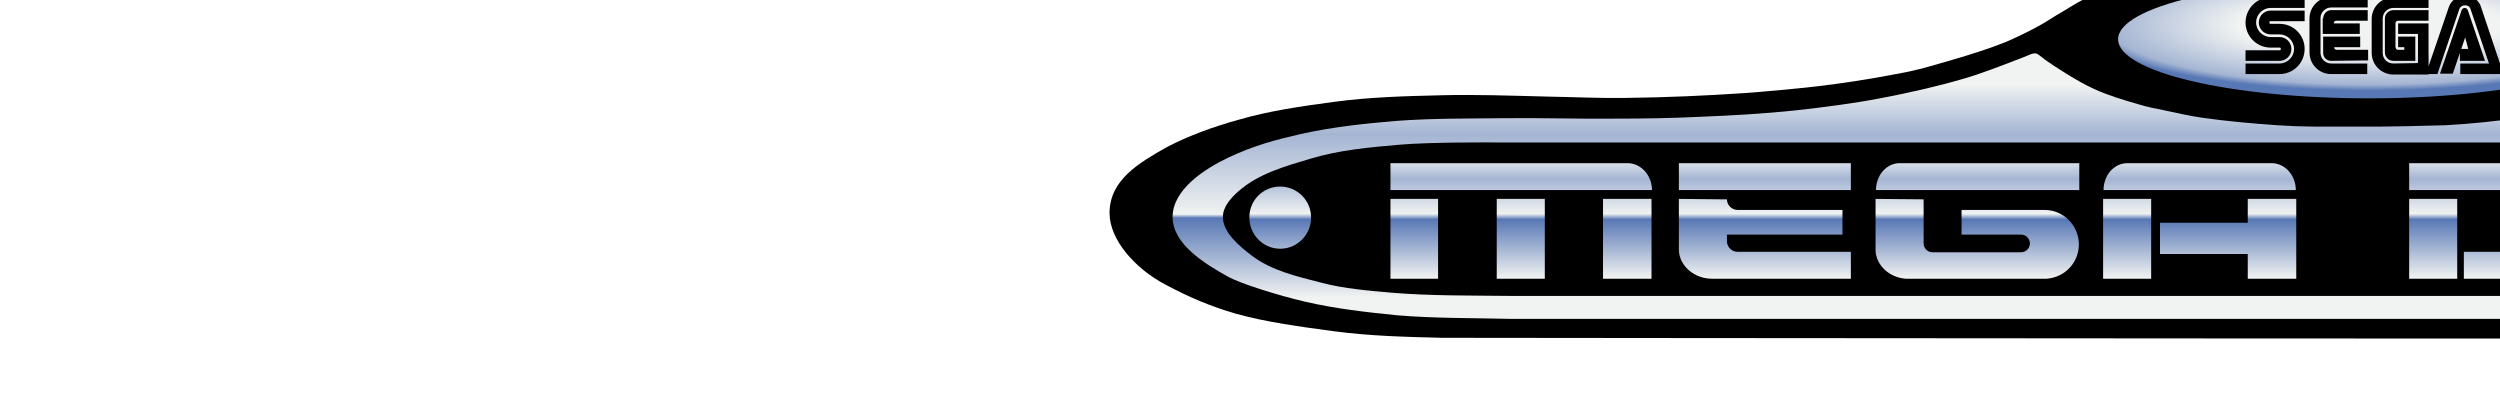
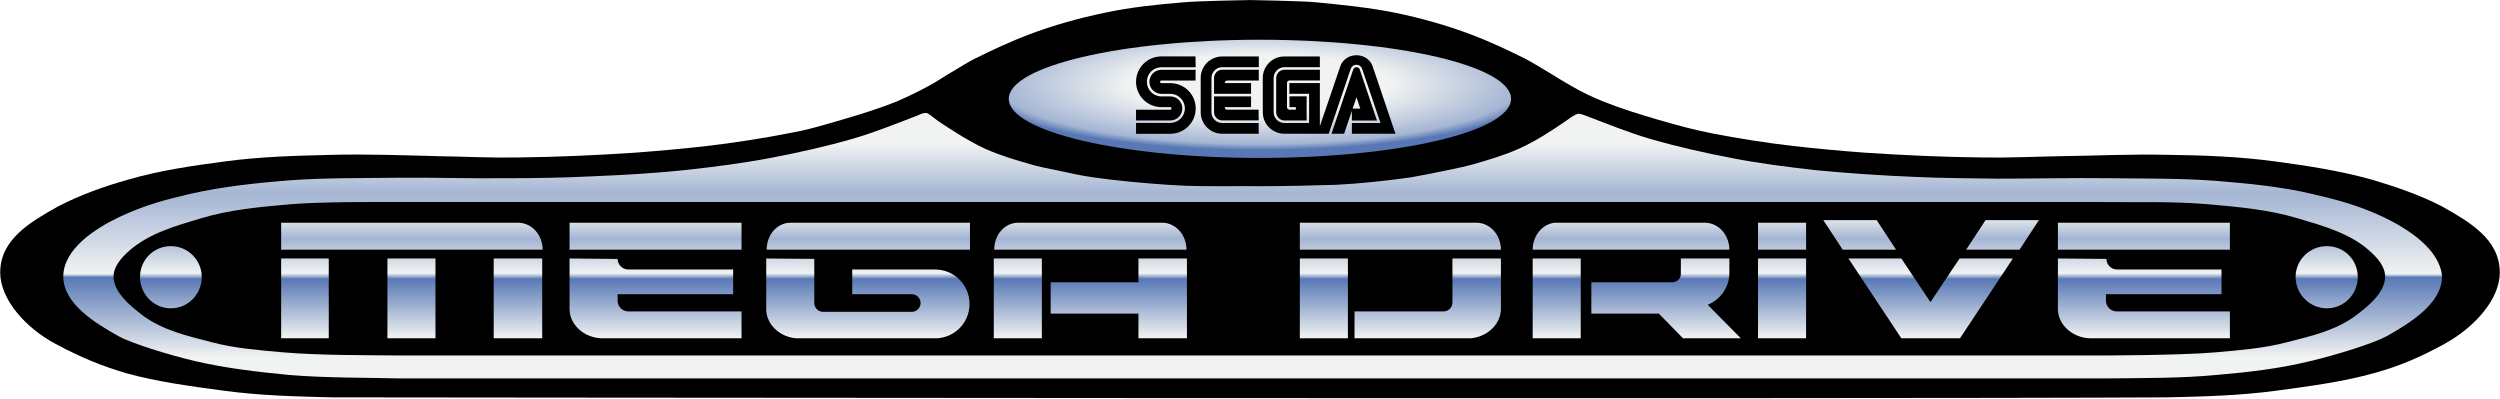
<svg xmlns="http://www.w3.org/2000/svg" version="1.1" id="Layer_1" x="0px" y="0px" viewBox="251 -13.3 566.9 90.3" enable-background="new 251 -13.3 566.9 90.3" xml:space="preserve">
-   <path id="path6288-1-5" d="  M994,63.3c8.3-0.2,16.4-0.4,24.6-1.5c7.4-1,15.1-2,22.3-4c5.4-1.5,10.1-3.4,15.9-6.6c6.8-3.7,12.6-10.1,12.6-16.2  c0-7.5-6.7-11.4-13.1-15c-5-2.6-10.6-4.5-16-6.1c-7.2-2-14.4-3.1-21.8-4.1c-8.2-1.1-16.2-1.4-24.4-1.5c-7.9-0.2-16.1,0.2-23.9,0.3  c-6.1,0.1-12,0.4-18,0.3c-9-0.1-18-0.5-26.9-1.1c-5.4-0.4-10.8-0.9-16.1-1.5c-6.1-0.7-13-1.8-18.1-2.8s-8.5-2-12.7-3.2  c-4.1-1.2-8.3-2.5-12.3-4.1c-2.5-1-4.8-2.1-7.2-3.5c-1.8-1-3.7-2.2-5.5-3.3c-1.7-1-3.3-2-5-2.9c-4-2-8.1-3.9-12.3-5.5  c-5.6-2.1-11.3-3.7-17.1-4.9c-5.9-1.2-12-1.8-18.1-2.4c-3.1-0.3-14.9-0.5-14.9-0.5s-11.8,0.2-14.9,0.5c-6,0.5-12.1,1.1-18.1,2.4  c-5.8,1.2-11.5,2.8-17.1,4.9c-4.2,1.6-8.3,3.5-12.3,5.5c-1.8,0.9-3.3,1.9-5,2.9c-1.8,1-3.6,2.3-5.5,3.3c-2.4,1.3-4.7,2.4-7.2,3.5  c-4,1.6-8.2,2.9-12.3,4.1c-4.2,1.2-7.5,2.3-12.7,3.2c-5.1,1-12,2.1-18.1,2.8c-5.3,0.6-10.8,1.1-16.1,1.5c-8.9,0.6-18,1-26.9,1.1  c-6.1,0.1-12-0.2-18-0.3c-7.9-0.2-16.1-0.5-23.9-0.3c-8.3,0.2-16.2,0.4-24.4,1.5c-7.4,1-14.6,2-21.8,4.1c-5.4,1.5-11,3.5-16,6.1  c-6.4,3.6-13.1,7.5-13.1,15c0,6.1,5.8,12.6,12.6,16.2c5.8,3.1,10.5,5,15.9,6.6c7.2,2,14.9,3,22.3,4c8.2,1.1,16.4,1.3,24.6,1.5  C577.8,63.3,923.1,63.7,994,63.3L994,63.3z" />
-   <radialGradient id="path7243_1_" cx="805.952" cy="284.324" r="26.893" gradientTransform="matrix(2.5123 0 0 -0.5755 -1236.542 155.9843)" gradientUnits="userSpaceOnUse">
+   <path id="path6288-1-5" d="  M742.45,76.81c8.3-0.2,16.4-0.4,24.6-1.5c7.4-1,15.1-2,22.3-4c5.4-1.5,10.1-3.4,15.9-6.6c6.8-3.7,12.6-10.1,12.6-16.2  c0-7.5-6.7-11.4-13.1-15c-5-2.6-10.6-4.5-16-6.1c-7.2-2-14.4-3.1-21.8-4.1c-8.2-1.1-16.2-1.4-24.4-1.5c-7.9-0.2-16.1,0.2-23.9,0.3  c-6.1,0.1-12,0.4-18,0.3c-9-0.1-18-0.5-26.9-1.1c-5.4-0.4-10.8-0.9-16.1-1.5c-6.1-0.7-13-1.8-18.1-2.8s-8.5-2-12.7-3.2  c-4.1-1.2-8.3-2.5-12.3-4.1c-2.5-1-4.8-2.1-7.2-3.5c-1.8-1-3.7-2.2-5.5-3.3c-1.7-1-3.3-2-5-2.9c-4-2-8.1-3.9-12.3-5.5  c-5.6-2.1-11.3-3.7-17.1-4.9c-5.9-1.2-12-1.8-18.1-2.4c-3.1-0.3-14.9-0.5-14.9-0.5s-11.8,0.2-14.9,0.5c-6,0.5-12.1,1.1-18.1,2.4  c-5.8,1.2-11.5,2.8-17.1,4.9c-4.2,1.6-8.3,3.5-12.3,5.5c-1.8,0.9-3.3,1.9-5,2.9c-1.8,1-3.6,2.3-5.5,3.3c-2.4,1.3-4.7,2.4-7.2,3.5  c-4,1.6-8.2,2.9-12.3,4.1c-4.2,1.2-7.5,2.3-12.7,3.2c-5.1,1-12,2.1-18.1,2.8c-5.3,0.6-10.8,1.1-16.1,1.5c-8.9,0.6-18,1-26.9,1.1  c-6.1,0.1-12-0.2-18-0.3c-7.9-0.2-16.1-0.5-23.9-0.3c-8.3,0.2-16.2,0.4-24.4,1.5c-7.4,1-14.6,2-21.8,4.1c-5.4,1.5-11,3.5-16,6.1  c-6.4,3.6-13.1,7.5-13.1,15c0,6.1,5.8,12.6,12.6,16.2c5.8,3.1,10.5,5,15.9,6.6c7.2,2,14.9,3,22.3,4c8.2,1.1,16.4,1.3,24.6,1.5  C326.25,76.81,671.55,77.21,742.45,76.81L742.45,76.81z" />
+   <radialGradient id="path7243_1_" cx="1008.007" cy="-196.625" r="26.893" gradientTransform="matrix(2.5123 0 0 0.5755 -1995.717 119.0249)" gradientUnits="userSpaceOnUse">
    <stop offset="0.44" style="stop-color:#F1F3F2" />
    <stop offset="0.874" style="stop-color:#A4B5D3" />
    <stop offset="0.96" style="stop-color:#5878B5" />
  </radialGradient>
-   <path id="path7243" fill="url(#path7243_1_)" d="  M845.2-4.4c0,7.4-25.5,13.4-57,13.4s-56.9-6-56.9-13.4l0,0c0-7.4,25.5-13.4,56.9-13.4C819.7-17.8,845.2-11.8,845.2-4.4z" />
-   <linearGradient id="SVGID_1_" gradientUnits="userSpaceOnUse" x1="786.6" y1="63.288" x2="786.6" y2="3.281" gradientTransform="matrix(1 0 0 -1 0 63.4)">
+   <path id="path7243" fill="url(#path7243_1_)" d="  M593.65,9.11c0,7.4-25.5,13.4-57,13.4s-56.9-6-56.9-13.4l0,0c0-7.4,25.5-13.4,56.9-13.4C568.15-4.29,593.65,1.71,593.65,9.11z" />
+   <linearGradient id="SVGID_1_" gradientUnits="userSpaceOnUse" x1="535.05" y1="14.223" x2="535.05" y2="74.23" gradientTransform="matrix(1 0 0 1 0 -0.6)">
    <stop offset="0.094" style="stop-color:#F1F3F2" />
    <stop offset="0.284" style="stop-color:#A4B5D3" />
    <stop offset="0.586" style="stop-color:#F1F3F2" />
    <stop offset="0.6" style="stop-color:#5878B5" />
    <stop offset="0.9" style="stop-color:#F1F3F2" />
  </linearGradient>
-   <path fill="url(#SVGID_1_)" d="M1043.2,22.5c-5.9-2.8-10.7-4-16.2-5.3c-7.2-1.7-14.6-2.4-22-3c-8-0.6-16.1-0.5-24.2-0.6  c-8.5-0.1-16.9,0.1-25.4,0.1c-6.2-0.1-12.5-0.1-18.7-0.4c-7.4-0.3-14.8-0.8-22.2-1.5c-6.3-0.7-12.7-1.5-18.9-2.7  c-6.3-1.2-12.6-2.6-18.8-4.4c-4.8-1.4-9.5-3.3-14.2-5.1c-0.8-0.3-1.7-0.7-2.3-0.6c-0.5,0.1-1.7,0.9-2.5,1.5c-3.5,2.4-7,4.7-10.8,6.4  c-3.3,1.5-6.8,2.5-10.2,3.5c-1.8,0.5-3.7,0.9-5.6,1.3c-2.9,0.6-5.8,1.2-8.7,1.7c-5.6,0.8-11.3,1.4-17,1.7c-14.1,0.4-16.6,0.3-20,0.3  c-9.5,0-12,0.1-18.1-0.3c-5.7-0.4-11.4-0.9-17-1.7c-2.9-0.4-5.8-1.1-8.7-1.7c-1.9-0.4-3.7-0.7-5.6-1.3c-3.5-1-6.9-2-10.2-3.5  c-3.8-1.7-9.4-5.4-10.8-6.4c-1.4-1-2-1.7-2.6-1.7c-0.8,0-1.4,0.4-2.2,0.7c-4.7,1.8-9.4,3.7-14.2,5.1c-6.2,1.8-12.5,3.2-18.8,4.4  c-6.3,1.2-12.6,2-18.9,2.7c-7.4,0.8-14.8,1.2-22.2,1.5c-6.2,0.3-12.5,0.4-18.7,0.4c-8.5,0.1-16.9-0.2-25.4-0.1  c-8.1,0.1-16.1,0-24.2,0.6c-7.4,0.6-14.8,1.4-22,3c-5.6,1.3-10.3,2.5-16.3,5.3c-5.5,2.6-12.7,7.3-12.7,13.5  c0,6.1,7.1,10.5,12.5,13.5c2.8,1.6,11.5,4.3,17.5,5.7c6.9,1.6,13.9,2.4,21,3.1c8.4,0.7,16.9,0.6,25.3,0.8H980  c8.4-0.1,16.9,0,25.3-0.8c7-0.6,14.1-1.4,21-3.1c6-1.4,14.6-4.1,17.5-5.7c5.3-3,12.5-7.4,12.5-13.5  C1055.9,29.8,1048.6,25.1,1043.2,22.5z M1036.8,44.7c-4.5,3.4-10.2,4.7-15.7,6.1c-5.3,1.4-10.8,1.8-16.3,2.3  c-8.4,0.7-26.4,0.7-26.4,0.7H593.2c-8.4-0.1-17.6,0-26.3-0.7c-5.5-0.5-11-0.9-16.3-2.3c-5.4-1.4-11.2-2.7-15.7-6.1  c-2.9-2.2-6.6-5.3-6.6-8.8c0-2.3,1.8-4.3,3.5-5.8c4.5-4,10.6-5.7,16.3-7.4c6.6-2,13.5-2.6,20.4-3.2c7-0.6,21.2-0.5,21.2-0.5h388.7  c8.1,0.1,16.6-0.2,24.8,0.5c6.8,0.6,13.8,1.2,20.4,3.2c5.7,1.7,11.9,3.4,16.3,7.4c1.7,1.5,3.5,3.5,3.5,5.8  C1043.4,39.5,1039.7,42.5,1036.8,44.7z" />
-   <linearGradient id="rect7344_1_" gradientUnits="userSpaceOnUse" x1="786.885" y1="-389.68" x2="786.885" y2="-454.556" gradientTransform="matrix(1 0 0 -1 -1.1348 -390.8554)">
+   <path fill="url(#SVGID_1_)" d="M791.65,36.01c-5.9-2.8-10.7-4-16.2-5.3c-7.2-1.7-14.6-2.4-22-3c-8-0.6-16.1-0.5-24.2-0.6  c-8.5-0.1-16.9,0.1-25.4,0.1c-6.2-0.1-12.5-0.1-18.7-0.4c-7.4-0.3-14.8-0.8-22.2-1.5c-6.3-0.7-12.7-1.5-18.9-2.7  c-6.3-1.2-12.6-2.6-18.8-4.4c-4.8-1.4-9.5-3.3-14.2-5.1c-0.8-0.3-1.7-0.7-2.3-0.6c-0.5,0.1-1.7,0.9-2.5,1.5c-3.5,2.4-7,4.7-10.8,6.4  c-3.3,1.5-6.8,2.5-10.2,3.5c-1.8,0.5-3.7,0.9-5.6,1.3c-2.9,0.6-5.8,1.2-8.7,1.7c-5.6,0.8-11.3,1.4-17,1.7c-14.1,0.4-16.6,0.3-20,0.3  c-9.5,0-12,0.1-18.1-0.3c-5.7-0.4-11.4-0.9-17-1.7c-2.9-0.4-5.8-1.1-8.7-1.7c-1.9-0.4-3.7-0.7-5.6-1.3c-3.5-1-6.9-2-10.2-3.5  c-3.8-1.7-9.4-5.4-10.8-6.4c-1.4-1-2-1.7-2.6-1.7c-0.8,0-1.4,0.4-2.2,0.7c-4.7,1.8-9.4,3.7-14.2,5.1c-6.2,1.8-12.5,3.2-18.8,4.4  c-6.3,1.2-12.6,2-18.9,2.7c-7.4,0.8-14.8,1.2-22.2,1.5c-6.2,0.3-12.5,0.4-18.7,0.4c-8.5,0.1-16.9-0.2-25.4-0.1  c-8.1,0.1-16.1,0-24.2,0.6c-7.4,0.6-14.8,1.4-22,3c-5.6,1.3-10.3,2.5-16.3,5.3c-5.5,2.6-12.7,7.3-12.7,13.5  c0,6.1,7.1,10.5,12.5,13.5c2.8,1.6,11.5,4.3,17.5,5.7c6.9,1.6,13.9,2.4,21,3.1c8.4,0.7,16.9,0.6,25.3,0.8h386.8  c8.4-0.1,16.9,0,25.3-0.8c7-0.6,14.1-1.4,21-3.1c6-1.4,14.6-4.1,17.5-5.7c5.3-3,12.5-7.4,12.5-13.5  C804.35,43.31,797.05,38.61,791.65,36.01z M785.25,58.21c-4.5,3.4-10.2,4.7-15.7,6.1c-5.3,1.4-10.8,1.8-16.3,2.3  c-8.4,0.7-26.4,0.7-26.4,0.7h-385.2c-8.4-0.1-17.6,0-26.3-0.7c-5.5-0.5-11-0.9-16.3-2.3c-5.4-1.4-11.2-2.7-15.7-6.1  c-2.9-2.2-6.6-5.3-6.6-8.8c0-2.3,1.8-4.3,3.5-5.8c4.5-4,10.6-5.7,16.3-7.4c6.6-2,13.5-2.6,20.4-3.2c7-0.6,21.2-0.5,21.2-0.5h388.7  c8.1,0.1,16.6-0.2,24.8,0.5c6.8,0.6,13.8,1.2,20.4,3.2c5.7,1.7,11.9,3.4,16.3,7.4c1.7,1.5,3.5,3.5,3.5,5.8  C791.85,53.01,788.15,56.01,785.25,58.21z" />
+   <linearGradient id="rect7344_1_" gradientUnits="userSpaceOnUse" x1="535.335" y1="467.192" x2="535.335" y2="532.067" gradientTransform="matrix(1 0 0 1 -1.1348 -454.8554)">
    <stop offset="0.355" style="stop-color:#F1F3F2" />
    <stop offset="0.438" style="stop-color:#A4B5D3" />
    <stop offset="0.56" style="stop-color:#F1F3F2" />
    <stop offset="0.58" style="stop-color:#5878B5" />
    <stop offset="0.786" style="stop-color:#F1F3F2" />
  </linearGradient>
-   <path id="rect7344" fill="url(#rect7344_1_)" d="M916,23.1l4.4,6.7h12.1l-4.4-6.7H916z M952.8,23.1l-4.4,6.7h12.1l4.4-6.7H952.8z   M566.3,23.7v6.1h53.9h5.4c0-3.3-2.4-6-5.4-6.1H566.3z M631.7,23.7v6.1h39v-6.1H631.7z M681.8,23.7c-3,0-5.4,2.7-5.4,6.1h5.4h5.5  h35.2v-6.1H681.8L681.8,23.7z M733.4,23.7c-3,0-5.4,2.7-5.4,6.1h5.4h5.5H766h5.6c0-3.4-2.5-6.1-5.5-6.1c-0.1,0-0.1,0-0.2,0H733.4z   M797.3,23.7v6.1h40.2h5.4c0-3.3-2.4-6-5.4-6.1H797.3z M855.1,23.7L855.1,23.7c-2.8,0.3-5,2.9-5,6.1h5h5.9h20.1h2.6h8.9h2.1  c0-3.3-2.4-6-5.4-6.1C889.3,23.7,855.1,23.7,855.1,23.7z M901.2,23.7v6.1h10.9v-6.1H901.2z M969.2,23.7v6.1h39v-6.1H969.2z   M541.3,29c-3.9,0-7,3.1-7,7s3.1,7.1,7,7.1s7-3.2,7-7.1S545.1,29,541.3,29z M1030.2,29c-3.9,0-7.1,3.1-7.1,7s3.2,7.1,7.1,7.1  c3.9,0,7-3.2,7-7.1S1034.1,29,1030.2,29z M566.3,31.8v18.1h10.8V31.8H566.3z M590.4,31.8v18.1h10.9V31.8H590.4z M614.5,31.8v18.1h11  V31.8H614.5z M631.7,31.8v11.6c0.1,3.6,3.5,6.5,7.5,6.5h31.5v-6.1H645c-1.3,0-2.4-1.1-2.4-2.4v-1.5h26.2v-5.6H645  c-1.3,0-2.4-1.1-2.4-2.4h-1L631.7,31.8L631.7,31.8z M676.3,31.8v11.8l0,0c0.2,3.3,3.1,6,6.8,6.3l0,0h32l0,0c4.1-0.3,7.3-3.6,7.3-7.8  c0-4.3-3.5-7.8-7.8-7.8h-0.1h-18.7v5.6h13.5c1.1,0,2,0.9,2,2s-0.9,2-2,2h-20.1c-1.1,0-2-0.9-2-2v-10L676.3,31.8L676.3,31.8z   M727.9,31.8v18.1h10.9V31.8H727.9z M760.7,31.8v5.4h-19.9v7.1h19.9v5.6h11V31.8H760.7z M797.3,31.8v18.1h10.9V31.8H797.3z   M831.9,31.8v10c0,1.1-0.9,2-2,2h-20.2v6.1H836l0,0c3.8-0.3,6.9-3.2,6.9-6.7V31.8H831.9z M850.1,31.8v18.1H861V31.8H850.1z   M883.7,31.8v3.4c0,0,0,0,0,0.1c0,1.1-0.9,1.9-2,1.9h-2.4h-15.9v7.1h15.3l5.5,5.6h13.1l-7.5-7.6c2.9-1.2,4.9-4,4.9-7.2v-3.3H894  H883.7L883.7,31.8z M901.2,31.8v18.1h10.9V31.8H901.2z M921.7,31.8l12,18.1h1.2h10.9h1.2l12-18.1h-12.1l-6.6,9.9l-6.6-9.9H921.7z   M969.2,31.8v11.6c0.1,3.6,3.5,6.5,7.5,6.5h31.5v-6.1h-25.7c-1.3,0-2.4-1.1-2.4-2.4v-1.5h26.2v-5.6h-23.7c-1.3,0-2.4-1.1-2.4-2.4  L969.2,31.8L969.2,31.8z" />
-   <path d="M760.2,3.5h7.7c3.2,0,5.7-2.6,5.7-5.7c0-3.2-2.6-5.7-5.7-5.7h-2c-0.2,0-0.3-0.1-0.3-0.3c0-0.2,0.1-0.3,0.3-0.3h7.7v-2.4  h-7.7c-1.5,0-2.7,1.2-2.7,2.7s1.2,2.7,2.7,2.7h2c1.8,0,3.3,1.5,3.3,3.3s-1.5,3.3-3.3,3.3h-7.7V3.5L760.2,3.5z M760.2,0.5h7.7  c1.5,0,2.7-1.2,2.7-2.7s-1.2-2.7-2.7-2.7h-2c-1.8,0-3.3-1.5-3.3-3.3s1.5-3.3,3.3-3.3h7.7v-2.4h-7.7c-3.2,0-5.7,2.6-5.7,5.7  c0,3.2,2.6,5.7,5.7,5.7h2c0.2,0,0.3,0.1,0.3,0.3s-0.1,0.3-0.3,0.3h-7.7V0.5L760.2,0.5z M779.6,1.1c-1.3,0-2.4-1.1-2.4-2.4v-7.9  c0-1.3,1.1-2.4,2.4-2.4h8.3V-14h-8.3c-2.7,0-4.9,2.2-4.9,4.9v7.7c0,2.7,2.2,4.9,4.9,4.9h8.2V1.1H779.6L779.6,1.1z M777.8-9.1  c0-1,0.8-1.9,1.8-1.9h8.3v2.4h-7.1c-0.6,0-0.6,0.6-0.6,0.6h5.9v2.4h-8.4v-3.5H777.8z M779.6,0.5c-1,0-1.8-0.8-1.8-1.8V-5h8.4v2.4  h-5.9c0,0.6,0.6,0.6,0.6,0.6h7.1v2.4L779.6,0.5L779.6,0.5z M793.7,1.1c-1.4,0-2.4-1.1-2.4-2.4v-7.8c0-1.3,1.1-2.4,2.4-2.4h8v-2.4h-8  c-2.7,0-4.9,2.2-4.9,4.9v7.7c0,2.7,2.2,4.9,4.9,4.9h8V-8h-6.9v2.4h4.5V1L793.7,1.1L793.7,1.1z M791.8-1.4c0,1,0.8,1.9,1.9,1.9h5V-5  h-3.9v2.4h1.4V-2h-1.4c-0.3,0-0.6-0.3-0.6-0.6V-8c0,0,0-0.6,0.6-0.6h6.9V-11h-8c-1,0-1.9,0.8-1.9,1.9V-1.4L791.8-1.4z M809.2-11  c0.1-0.3,0.4-0.5,0.7-0.5s0.6,0.2,0.7,0.5l3.9,11.5h-5.7v-2.7h1.9L810-4.8l-2.8,8.2h-2.9L809.2-11L809.2-11z M815.4,1.1h-6.5v2.4  h9.8l-5.1-15.2c-0.4-1.5-1.9-2.6-3.6-2.6s-3.2,1.1-3.7,2.6l-5.2,15.2h2.6l5-14.8c0.2-0.5,0.7-0.8,1.3-0.8s1,0.3,1.2,0.8L815.4,1.1  L815.4,1.1z" />
+   <path id="rect7344" fill="url(#rect7344_1_)" d="M664.45,36.61l4.4,6.7h12.1l-4.4-6.7C676.55,36.61,664.45,36.61,664.45,36.61z   M701.25,36.61l-4.4,6.7h12.1l4.4-6.7C713.35,36.61,701.25,36.61,701.25,36.61z M314.75,37.21v6.1h53.9h5.4c0-3.3-2.4-6-5.4-6.1  H314.75z M380.15,37.21v6.1h39v-6.1H380.15z M430.25,37.21c-3,0-5.4,2.7-5.4,6.1h5.4h5.5h35.2v-6.1H430.25L430.25,37.21z   M481.85,37.21c-3,0-5.4,2.7-5.4,6.1h5.4h5.5h27.1h5.6c0-3.4-2.5-6.1-5.5-6.1c-0.1,0-0.1,0-0.2,0H481.85z M545.75,37.21v6.1h40.2  h5.4c0-3.3-2.4-6-5.4-6.1H545.75z M603.55,37.21L603.55,37.21c-2.8,0.3-5,2.9-5,6.1h5h5.9h20.1h2.6h8.9h2.1c0-3.3-2.4-6-5.4-6.1  C637.75,37.21,603.55,37.21,603.55,37.21z M649.65,37.21v6.1h10.9v-6.1H649.65z M717.65,37.21v6.1h39v-6.1H717.65z M289.75,42.51  c-3.9,0-7,3.1-7,7s3.1,7.1,7,7.1s7-3.2,7-7.1S293.55,42.51,289.75,42.51z M778.65,42.51c-3.9,0-7.1,3.1-7.1,7s3.2,7.1,7.1,7.1  s7-3.2,7-7.1S782.55,42.51,778.65,42.51z M314.75,45.31v18.1h10.8v-18.1H314.75z M338.85,45.31v18.1h10.9v-18.1H338.85z   M362.95,45.31v18.1h11v-18.1H362.95z M380.15,45.31v11.6c0.1,3.6,3.5,6.5,7.5,6.5h31.5v-6.1h-25.7c-1.3,0-2.4-1.1-2.4-2.4v-1.5  h26.2v-5.6h-23.8c-1.3,0-2.4-1.1-2.4-2.4h-1L380.15,45.31L380.15,45.31z M424.75,45.31v11.8l0,0c0.2,3.3,3.1,6,6.8,6.3l0,0h32l0,0  c4.1-0.3,7.3-3.6,7.3-7.8c0-4.3-3.5-7.8-7.8-7.8h-0.1h-18.7v5.6h13.5c1.1,0,2,0.9,2,2s-0.9,2-2,2h-20.1c-1.1,0-2-0.9-2-2v-10  L424.75,45.31L424.75,45.31z M476.35,45.31v18.1h10.9v-18.1H476.35z M509.15,45.31v5.4h-19.9v7.1h19.9v5.6h11v-18.1H509.15z   M545.75,45.31v18.1h10.9v-18.1H545.75z M580.35,45.31v10c0,1.1-0.9,2-2,2h-20.2v6.1h26.3l0,0c3.8-0.3,6.9-3.2,6.9-6.7v-11.4H580.35  z M598.55,45.31v18.1h10.9v-18.1H598.55z M632.15,45.31v3.4c0,0,0,0,0,0.1c0,1.1-0.9,1.9-2,1.9h-2.4h-15.9v7.1h15.3l5.5,5.6h13.1  l-7.5-7.6c2.9-1.2,4.9-4,4.9-7.2v-3.3h-0.7H632.15L632.15,45.31z M649.65,45.31v18.1h10.9v-18.1H649.65z M670.15,45.31l12,18.1h1.2  h10.9h1.2l12-18.1h-12.1l-6.6,9.9l-6.6-9.9C682.15,45.31,670.15,45.31,670.15,45.31z M717.65,45.31v11.6c0.1,3.6,3.5,6.5,7.5,6.5  h31.5v-6.1h-25.7c-1.3,0-2.4-1.1-2.4-2.4v-1.5h26.2v-5.6h-23.7c-1.3,0-2.4-1.1-2.4-2.4L717.65,45.31L717.65,45.31z" />
+   <path d="M534.69,8.56h-8.39v3.59c0,1.02,0.83,1.85,1.85,1.85l8.26,0v-2.43h-7.12c0,0-0.57,0-0.57-0.57h5.97V8.56L534.69,8.56z   M526.3,4.38v3.59h8.39V5.53h-5.97c0,0,0-0.57,0.57-0.57h7.15V2.51h-8.3C527.13,2.51,526.3,3.36,526.3,4.38z M516.38,5.55h-2.03  c-0.16,0-0.29-0.13-0.29-0.29c0-0.18,0.13-0.3,0.29-0.3h7.75l0.02-2.43h-7.77c-1.5,0-2.71,1.21-2.71,2.71  c0,1.52,1.21,2.74,2.71,2.74h2.03c1.82,0,3.3,1.48,3.3,3.3c0,1.82-1.48,3.29-3.3,3.29h-7.77v2.47l0,0h7.77  c3.18,0,5.76-2.58,5.76-5.76C522.14,8.11,519.55,5.55,516.38,5.55z M516.36,11.58h-7.75l0,2.44h7.77c1.52,0,2.73-1.23,2.73-2.73  s-1.21-2.73-2.73-2.73h-2.03c-1.82,0-3.29-1.5-3.29-3.32c0-1.82,1.47-3.29,3.29-3.29h7.77l-0.02-2.46h-7.75  c-3.17,0-5.74,2.57-5.74,5.76c0,3.17,2.57,5.74,5.74,5.74h2.01c0.16,0,0.29,0.13,0.29,0.29S516.52,11.58,516.36,11.58z M543.41,4.95  h6.89V2.51h-8.04c-1.02,0-1.87,0.85-1.87,1.87l0,7.77c0,1.02,0.85,1.87,1.87,1.87h5.03V8.54h-3.89V11h1.45v0.57h-1.44  c-0.32,0-0.57-0.27-0.57-0.57V5.53C542.83,5.53,542.83,4.95,543.41,4.95z M523.27,4.38v7.77c0,2.7,2.19,4.88,4.88,4.88h8.27v-2.44  l-8.27,0c-1.34,0-2.44-1.07-2.44-2.44v-7.8c0-1.31,1.1-2.41,2.44-2.41h8.3V-0.5h-8.3C525.46-0.5,523.27,1.68,523.27,4.38z   M562.28,1.8c-0.45-1.48-1.93-2.58-3.69-2.58c-1.75,0-3.24,1.09-3.69,2.58l-4.61,13.54V5.53h-6.91v2.44h4.47v6.62l-5.58,0  c-1.36,0-2.46-1.1-2.46-2.44V4.38c0-1.34,1.1-2.44,2.44-2.44h8.04V-0.5h-8.06c-2.7,0-4.88,2.19-4.88,4.88v7.77  c0,2.7,2.2,4.88,4.9,4.88h8.04v0h2.01l5.03-14.82c0.21-0.49,0.69-0.83,1.26-0.83c0.56,0,1.04,0.34,1.25,0.83l4.2,12.38h-6.49v2.44  h9.88L562.28,1.8z M557.54,14.03h5.7l-3.89-11.55c-0.11-0.32-0.4-0.54-0.75-0.54c-0.35,0-0.64,0.22-0.75,0.54l-4.93,14.55h2.87  l1.76-5.18V14.03L557.54,14.03z M558.6,8.75l0.86,2.57h-1.73L558.6,8.75z" />
</svg>
